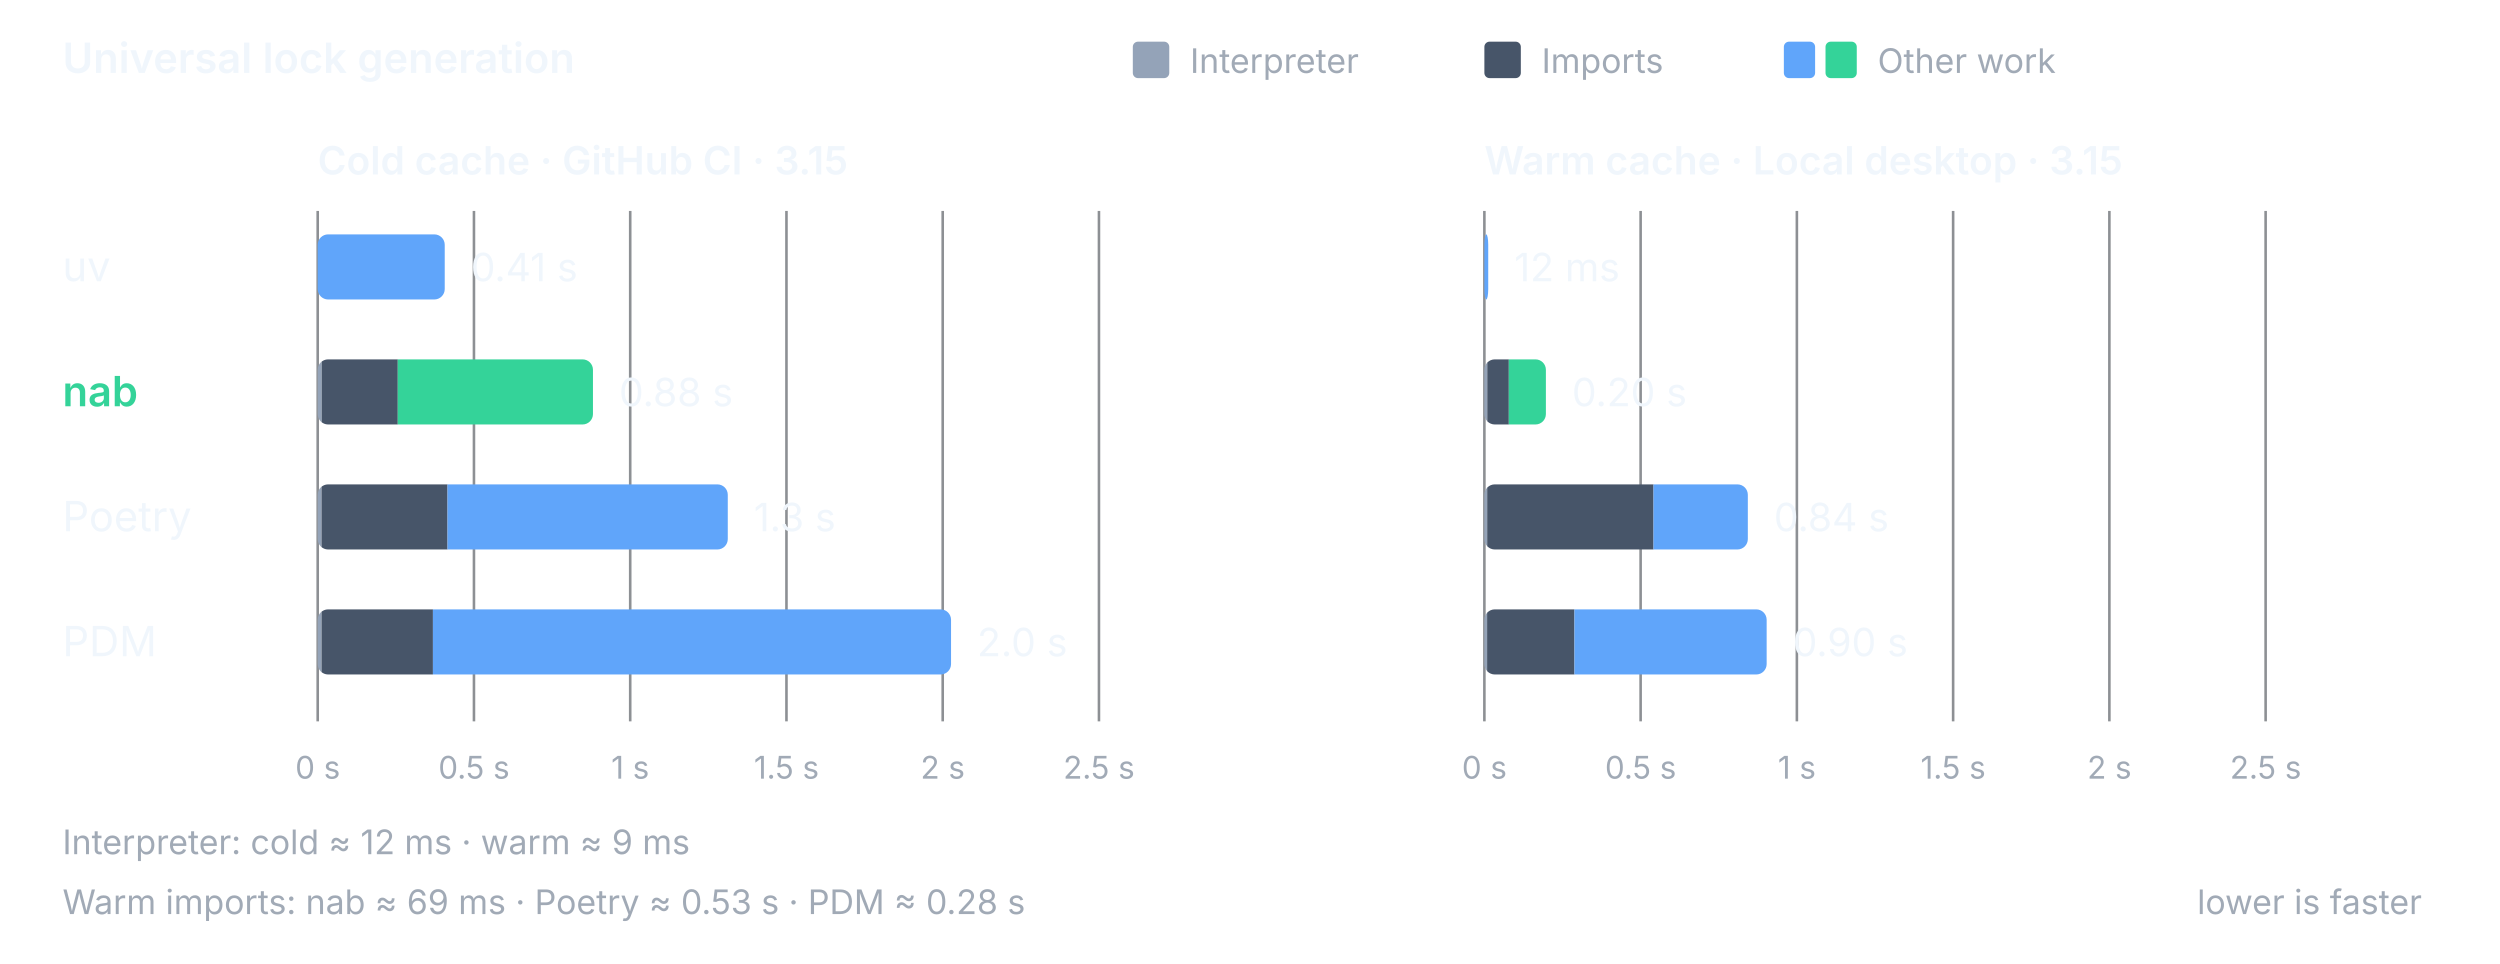
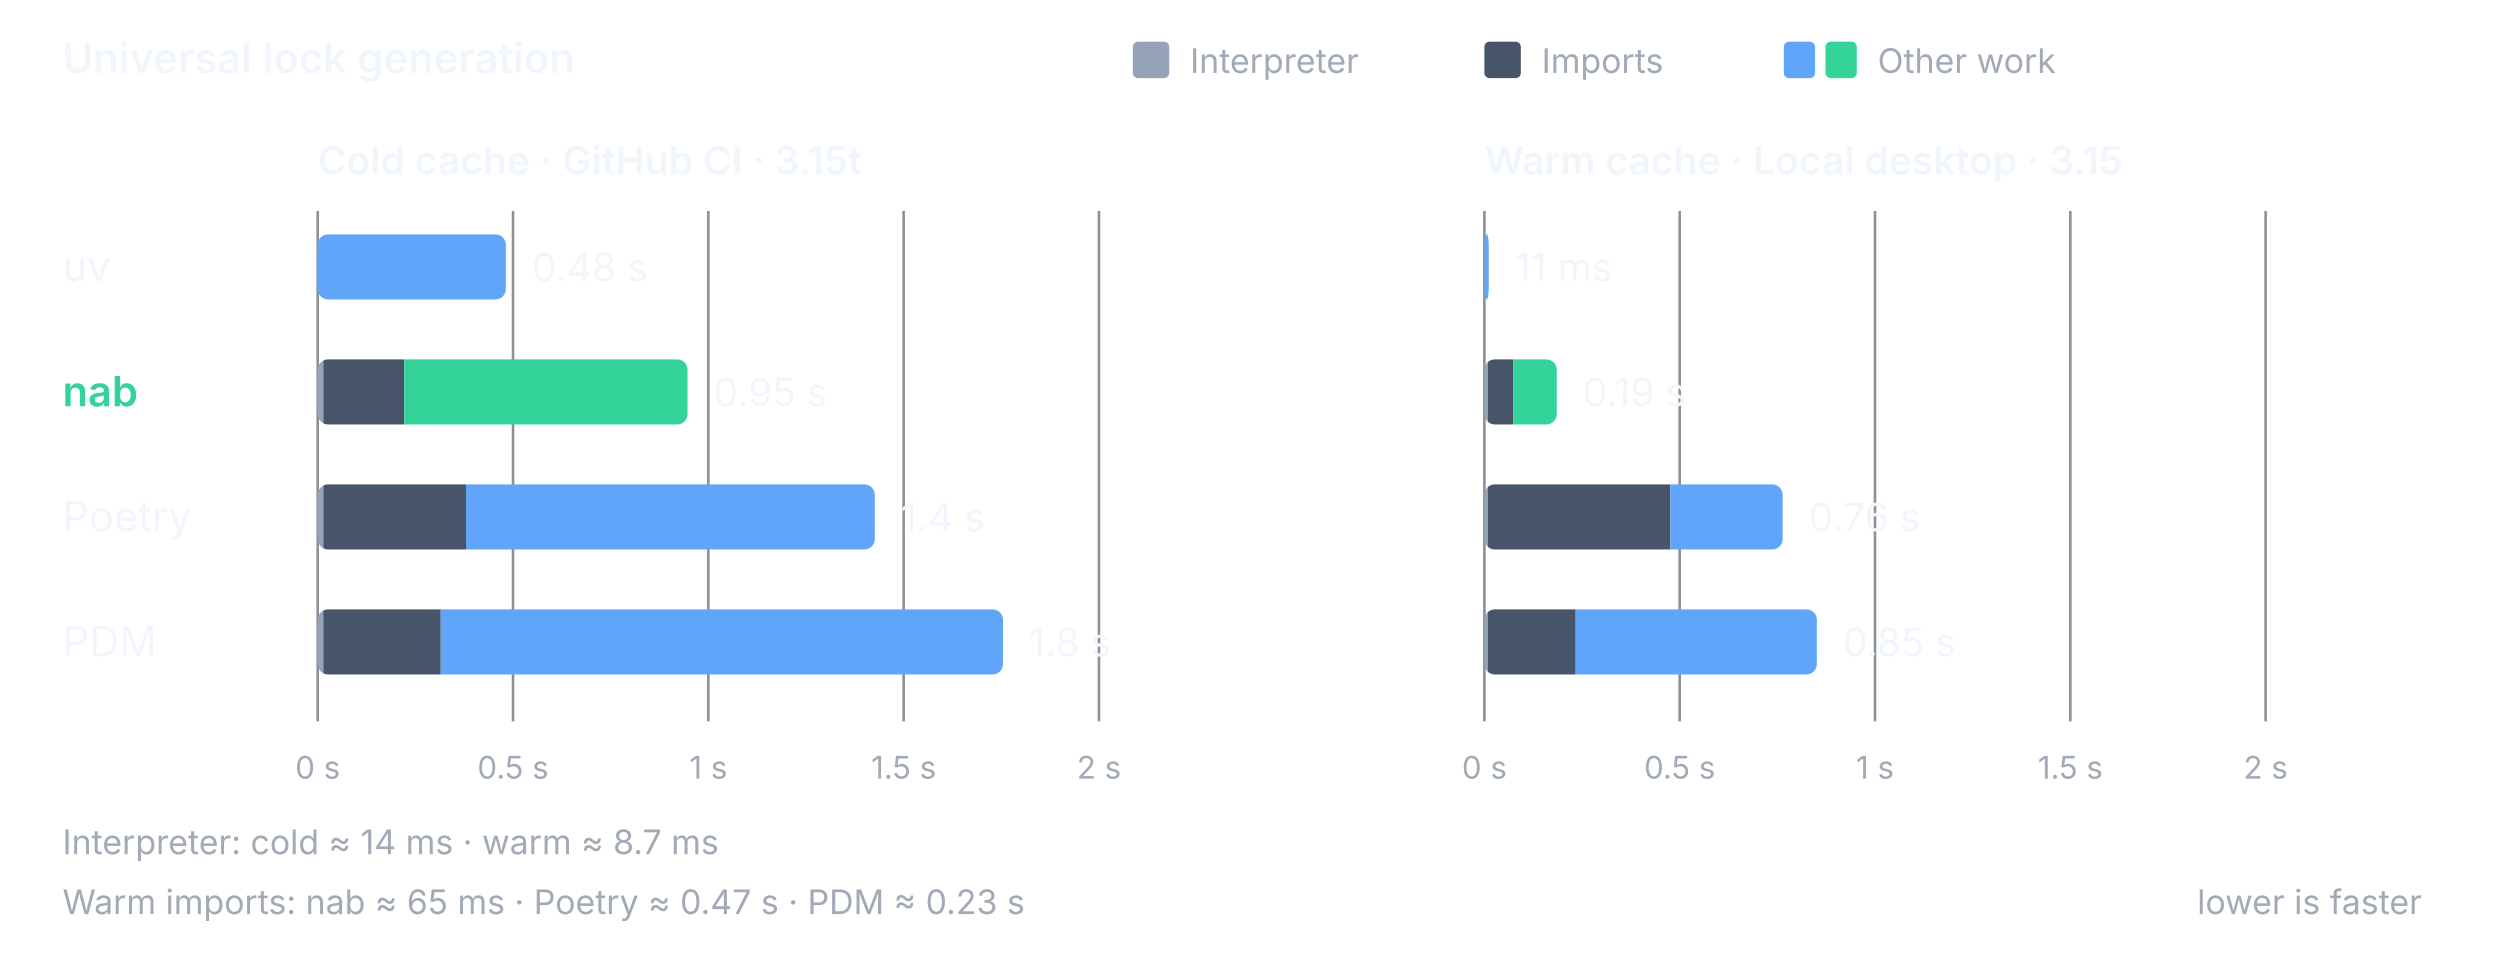
<svg xmlns="http://www.w3.org/2000/svg" width="960" height="370" viewBox="0 0 960 370" role="img" aria-labelledby="title desc">
  <g font-family="-apple-system, BlinkMacSystemFont, Segoe UI, sans-serif">
    <text x="24" y="28" fill="#f0f6fc" font-size="16" font-weight="600">Universal lock generation</text>
    <rect x="435" y="16" width="14" height="14" rx="2" fill="#94a3b8" />
    <text x="457" y="28" fill="#a1aab6" font-size="13">Interpreter</text>
    <rect x="570" y="16" width="14" height="14" rx="2" fill="#475569" />
    <text x="592" y="28" fill="#a1aab6" font-size="13">Imports</text>
    <rect x="685" y="16" width="12" height="14" rx="2" fill="#60a5fa" />
    <rect x="701" y="16" width="12" height="14" rx="2" fill="#34d399" />
    <text x="721" y="28" fill="#a1aab6" font-size="13">Other work</text>
-     <text x="122" y="67" fill="#f0f6fc" font-size="15" font-weight="600">Cold cache · GitHub CI · 3.15</text>
+     <text x="122" y="67" fill="#f0f6fc" font-size="15" font-weight="600">Cold cache · GitHub CI · 3.15t</text>
    <path d="M122.000 81V277" stroke="#30363d" stroke-opacity="0.55" />
    <text x="122.000" y="299" fill="#a1aab6" font-size="12" text-anchor="middle">0 s</text>
-     <path d="M182.000 81V277" stroke="#30363d" stroke-opacity="0.55" />
-     <text x="182.000" y="299" fill="#a1aab6" font-size="12" text-anchor="middle">0.5 s</text>
-     <path d="M242.000 81V277" stroke="#30363d" stroke-opacity="0.55" />
-     <text x="242.000" y="299" fill="#a1aab6" font-size="12" text-anchor="middle">1 s</text>
-     <path d="M302.000 81V277" stroke="#30363d" stroke-opacity="0.55" />
-     <text x="302.000" y="299" fill="#a1aab6" font-size="12" text-anchor="middle">1.5 s</text>
-     <path d="M362.000 81V277" stroke="#30363d" stroke-opacity="0.55" />
-     <text x="362.000" y="299" fill="#a1aab6" font-size="12" text-anchor="middle">2 s</text>
+     <path d="M197.000 81V277" stroke="#30363d" stroke-opacity="0.55" />
+     <text x="197.000" y="299" fill="#a1aab6" font-size="12" text-anchor="middle">0.5 s</text>
+     <path d="M272.000 81V277" stroke="#30363d" stroke-opacity="0.55" />
+     <text x="272.000" y="299" fill="#a1aab6" font-size="12" text-anchor="middle">1 s</text>
+     <path d="M347.000 81V277" stroke="#30363d" stroke-opacity="0.55" />
+     <text x="347.000" y="299" fill="#a1aab6" font-size="12" text-anchor="middle">1.5 s</text>
    <path d="M422.000 81V277" stroke="#30363d" stroke-opacity="0.55" />
-     <text x="422.000" y="299" fill="#a1aab6" font-size="12" text-anchor="middle">2.5 s</text>
+     <text x="422.000" y="299" fill="#a1aab6" font-size="12" text-anchor="middle">2 s</text>
    <clipPath id="cold-uv">
-       <rect x="122" y="90" width="48.776" height="25" rx="4" />
+       <rect x="122" y="90" width="72.245" height="25" rx="4" />
    </clipPath>
    <g clip-path="url(#cold-uv)">
      <rect x="122" y="90" width="0.000" height="25" fill="#94a3b8" />
      <rect x="122.000" y="90" width="0.000" height="25" fill="#475569" />
-       <rect x="122.000" y="90" width="48.776" height="25" fill="#60a5fa" />
+       <rect x="122.000" y="90" width="72.245" height="25" fill="#60a5fa" />
    </g>
-     <text x="180.776" y="108" fill="#f0f6fc" font-size="15">0.41 s</text>
+     <text x="204.245" y="108" fill="#f0f6fc" font-size="15">0.48 s</text>
    <clipPath id="cold-nab">
-       <rect x="122" y="138" width="105.698" height="25" rx="4" />
+       <rect x="122" y="138" width="142.024" height="25" rx="4" />
    </clipPath>
    <g clip-path="url(#cold-nab)">
-       <rect x="122" y="138" width="1.533" height="25" fill="#94a3b8" />
-       <rect x="123.533" y="138" width="29.216" height="25" fill="#475569" />
-       <rect x="152.749" y="138" width="74.949" height="25" fill="#34d399" />
+       <rect x="122" y="138" width="2.147" height="25" fill="#94a3b8" />
+       <rect x="124.147" y="138" width="31.080" height="25" fill="#475569" />
+       <rect x="155.228" y="138" width="108.797" height="25" fill="#34d399" />
    </g>
-     <text x="237.698" y="156" fill="#f0f6fc" font-size="15">0.88 s</text>
+     <text x="274.024" y="156" fill="#f0f6fc" font-size="15">0.95 s</text>
    <clipPath id="cold-poetry">
-       <rect x="122" y="186" width="157.468" height="25" rx="4" />
+       <rect x="122" y="186" width="213.916" height="25" rx="4" />
    </clipPath>
    <g clip-path="url(#cold-poetry)">
-       <rect x="122" y="186" width="1.466" height="25" fill="#94a3b8" />
-       <rect x="123.466" y="186" width="48.388" height="25" fill="#475569" />
-       <rect x="171.853" y="186" width="107.615" height="25" fill="#60a5fa" />
+       <rect x="122" y="186" width="2.147" height="25" fill="#94a3b8" />
+       <rect x="124.147" y="186" width="54.799" height="25" fill="#475569" />
+       <rect x="178.947" y="186" width="156.969" height="25" fill="#60a5fa" />
    </g>
-     <text x="289.468" y="204" fill="#f0f6fc" font-size="15">1.3 s</text>
+     <text x="345.916" y="204" fill="#f0f6fc" font-size="15">1.4 s</text>
    <clipPath id="cold-pdm">
-       <rect x="122" y="234" width="243.201" height="25" rx="4" />
+       <rect x="122" y="234" width="263.154" height="25" rx="4" />
    </clipPath>
    <g clip-path="url(#cold-pdm)">
-       <rect x="122" y="234" width="1.477" height="25" fill="#94a3b8" />
-       <rect x="123.477" y="234" width="42.766" height="25" fill="#475569" />
-       <rect x="166.242" y="234" width="198.959" height="25" fill="#60a5fa" />
+       <rect x="122" y="234" width="2.137" height="25" fill="#94a3b8" />
+       <rect x="124.137" y="234" width="45.119" height="25" fill="#475569" />
+       <rect x="169.255" y="234" width="215.899" height="25" fill="#60a5fa" />
    </g>
-     <text x="375.201" y="252" fill="#f0f6fc" font-size="15">2.0 s</text>
+     <text x="395.154" y="252" fill="#f0f6fc" font-size="15">1.8 s</text>
    <text x="570" y="67" fill="#f0f6fc" font-size="15" font-weight="600">Warm cache · Local desktop · 3.15</text>
    <path d="M570.000 81V277" stroke="#30363d" stroke-opacity="0.55" />
    <text x="570.000" y="299" fill="#a1aab6" font-size="12" text-anchor="middle">0 s</text>
-     <path d="M630.000 81V277" stroke="#30363d" stroke-opacity="0.55" />
-     <text x="630.000" y="299" fill="#a1aab6" font-size="12" text-anchor="middle">0.5 s</text>
-     <path d="M690.000 81V277" stroke="#30363d" stroke-opacity="0.55" />
-     <text x="690.000" y="299" fill="#a1aab6" font-size="12" text-anchor="middle">1 s</text>
-     <path d="M750.000 81V277" stroke="#30363d" stroke-opacity="0.55" />
-     <text x="750.000" y="299" fill="#a1aab6" font-size="12" text-anchor="middle">1.5 s</text>
-     <path d="M810.000 81V277" stroke="#30363d" stroke-opacity="0.55" />
-     <text x="810.000" y="299" fill="#a1aab6" font-size="12" text-anchor="middle">2 s</text>
+     <path d="M645.000 81V277" stroke="#30363d" stroke-opacity="0.55" />
+     <text x="645.000" y="299" fill="#a1aab6" font-size="12" text-anchor="middle">0.5 s</text>
+     <path d="M720.000 81V277" stroke="#30363d" stroke-opacity="0.55" />
+     <text x="720.000" y="299" fill="#a1aab6" font-size="12" text-anchor="middle">1 s</text>
+     <path d="M795.000 81V277" stroke="#30363d" stroke-opacity="0.55" />
+     <text x="795.000" y="299" fill="#a1aab6" font-size="12" text-anchor="middle">1.5 s</text>
    <path d="M870.000 81V277" stroke="#30363d" stroke-opacity="0.55" />
-     <text x="870.000" y="299" fill="#a1aab6" font-size="12" text-anchor="middle">2.5 s</text>
+     <text x="870.000" y="299" fill="#a1aab6" font-size="12" text-anchor="middle">2 s</text>
    <clipPath id="warm-uv">
-       <rect x="570" y="90" width="1.480" height="25" rx="4" />
+       <rect x="570" y="90" width="1.673" height="25" rx="4" />
    </clipPath>
    <g clip-path="url(#warm-uv)">
      <rect x="570" y="90" width="0.000" height="25" fill="#94a3b8" />
      <rect x="570.000" y="90" width="0.000" height="25" fill="#475569" />
-       <rect x="570.000" y="90" width="1.480" height="25" fill="#60a5fa" />
+       <rect x="570.000" y="90" width="1.673" height="25" fill="#60a5fa" />
    </g>
-     <text x="581.480" y="108" fill="#f0f6fc" font-size="15">12 ms</text>
+     <text x="581.673" y="108" fill="#f0f6fc" font-size="15">11 ms</text>
    <clipPath id="warm-nab">
-       <rect x="570" y="138" width="23.622" height="25" rx="4" />
+       <rect x="570" y="138" width="27.800" height="25" rx="4" />
    </clipPath>
    <g clip-path="url(#warm-nab)">
-       <rect x="570" y="138" width="1.112" height="25" fill="#94a3b8" />
-       <rect x="571.112" y="138" width="8.274" height="25" fill="#475569" />
-       <rect x="579.387" y="138" width="14.235" height="25" fill="#34d399" />
+       <rect x="570" y="138" width="1.349" height="25" fill="#94a3b8" />
+       <rect x="571.349" y="138" width="9.709" height="25" fill="#475569" />
+       <rect x="581.057" y="138" width="16.743" height="25" fill="#34d399" />
    </g>
-     <text x="603.622" y="156" fill="#f0f6fc" font-size="15">0.20 s</text>
+     <text x="607.800" y="156" fill="#f0f6fc" font-size="15">0.19 s</text>
    <clipPath id="warm-poetry">
-       <rect x="570" y="186" width="101.167" height="25" rx="4" />
+       <rect x="570" y="186" width="114.552" height="25" rx="4" />
    </clipPath>
    <g clip-path="url(#warm-poetry)">
-       <rect x="570" y="186" width="1.080" height="25" fill="#94a3b8" />
-       <rect x="571.080" y="186" width="63.872" height="25" fill="#475569" />
-       <rect x="634.952" y="186" width="36.215" height="25" fill="#60a5fa" />
+       <rect x="570" y="186" width="1.304" height="25" fill="#94a3b8" />
+       <rect x="571.304" y="186" width="70.106" height="25" fill="#475569" />
+       <rect x="641.410" y="186" width="43.143" height="25" fill="#60a5fa" />
    </g>
-     <text x="681.167" y="204" fill="#f0f6fc" font-size="15">0.84 s</text>
+     <text x="694.552" y="204" fill="#f0f6fc" font-size="15">0.76 s</text>
    <clipPath id="warm-pdm">
-       <rect x="570" y="234" width="108.395" height="25" rx="4" />
+       <rect x="570" y="234" width="127.674" height="25" rx="4" />
    </clipPath>
    <g clip-path="url(#warm-pdm)">
-       <rect x="570" y="234" width="1.048" height="25" fill="#94a3b8" />
-       <rect x="571.048" y="234" width="33.544" height="25" fill="#475569" />
-       <rect x="604.593" y="234" width="73.803" height="25" fill="#60a5fa" />
+       <rect x="570" y="234" width="1.276" height="25" fill="#94a3b8" />
+       <rect x="571.276" y="234" width="33.794" height="25" fill="#475569" />
+       <rect x="605.070" y="234" width="92.604" height="25" fill="#60a5fa" />
    </g>
-     <text x="688.395" y="252" fill="#f0f6fc" font-size="15">0.90 s</text>
+     <text x="707.674" y="252" fill="#f0f6fc" font-size="15">0.85 s</text>
    <text x="24" y="108" fill="#f0f6fc" font-size="16" font-weight="400">uv</text>
    <text x="24" y="156" fill="#34d399" font-size="16" font-weight="600">nab</text>
    <text x="24" y="204" fill="#f0f6fc" font-size="16" font-weight="400">Poetry</text>
    <text x="24" y="252" fill="#f0f6fc" font-size="16" font-weight="400">PDM</text>
-     <text x="24" y="328" fill="#a1aab6" font-size="13">Interpreter: cold ≈ 12 ms · warm ≈ 9 ms</text>
-     <text x="24" y="351" fill="#a1aab6" font-size="13">Warm imports: nab ≈ 69 ms · Poetry ≈ 0.53 s · PDM ≈ 0.28 s</text>
+     <text x="24" y="328" fill="#a1aab6" font-size="13">Interpreter: cold ≈ 14 ms · warm ≈ 8.7 ms</text>
+     <text x="24" y="351" fill="#a1aab6" font-size="13">Warm imports: nab ≈ 65 ms · Poetry ≈ 0.47 s · PDM ≈ 0.23 s</text>
    <text x="930" y="351" text-anchor="end" fill="#a1aab6" font-size="13">lower is faster</text>
  </g>
</svg>
